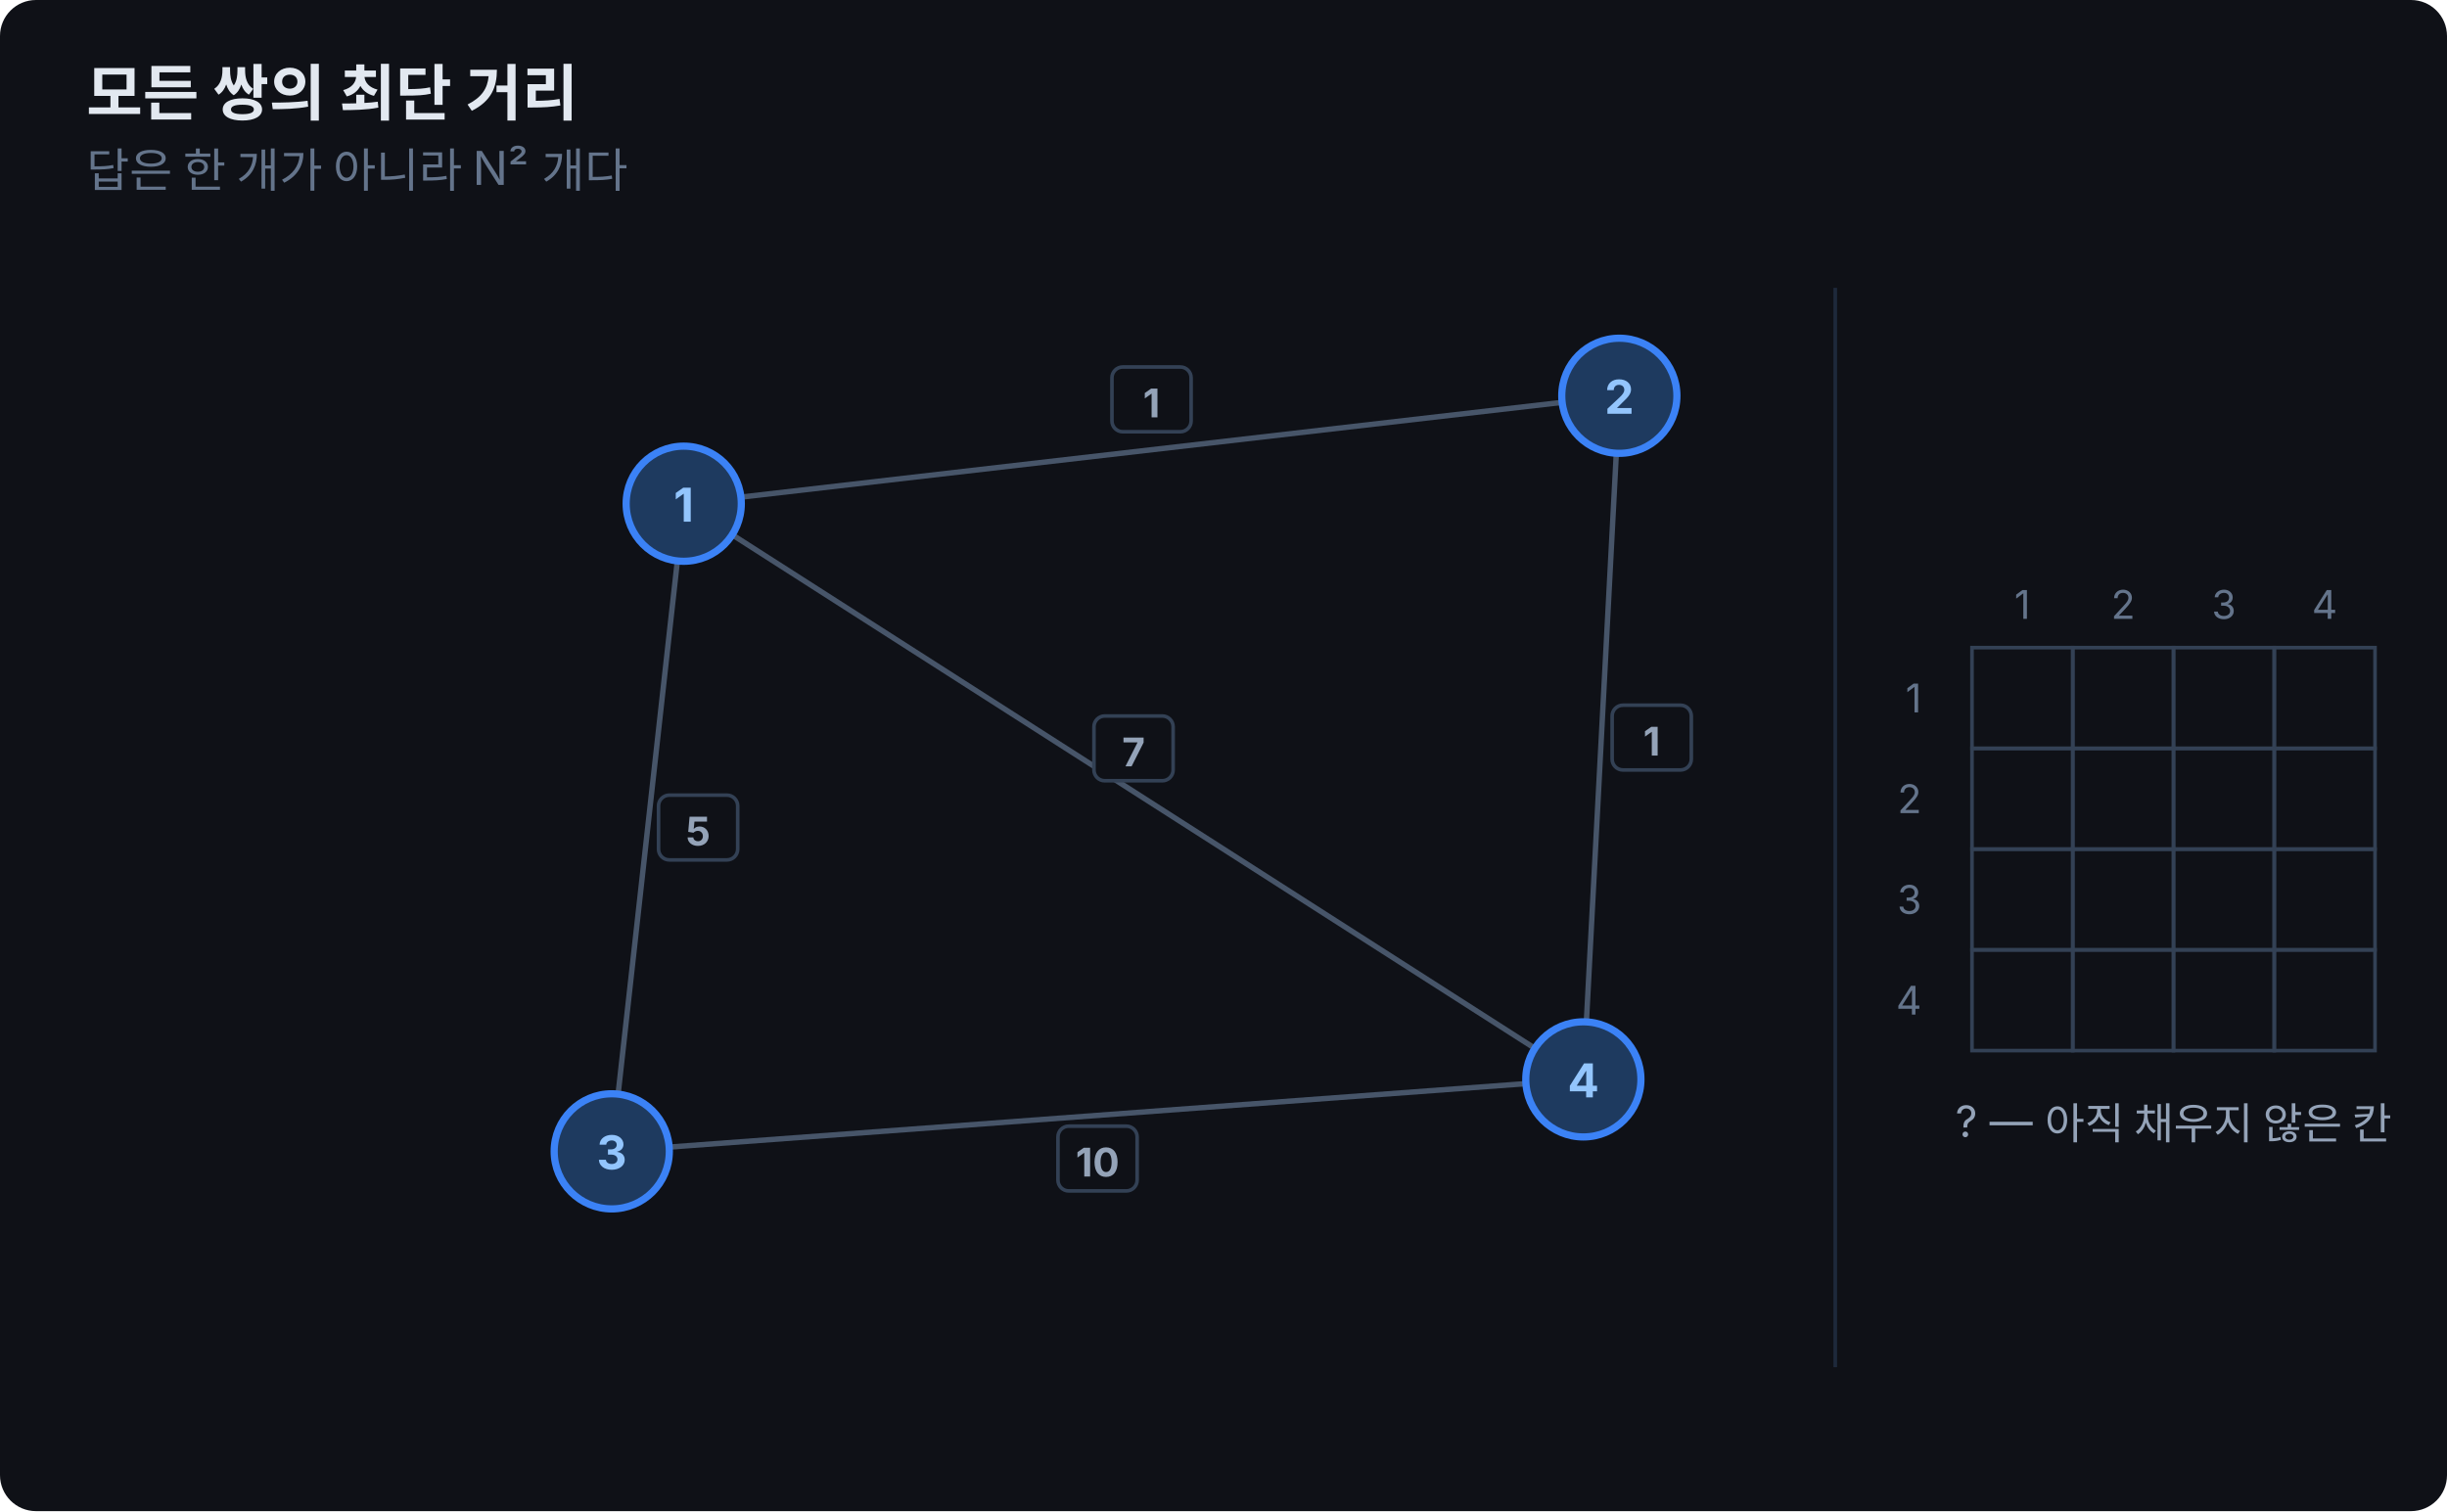
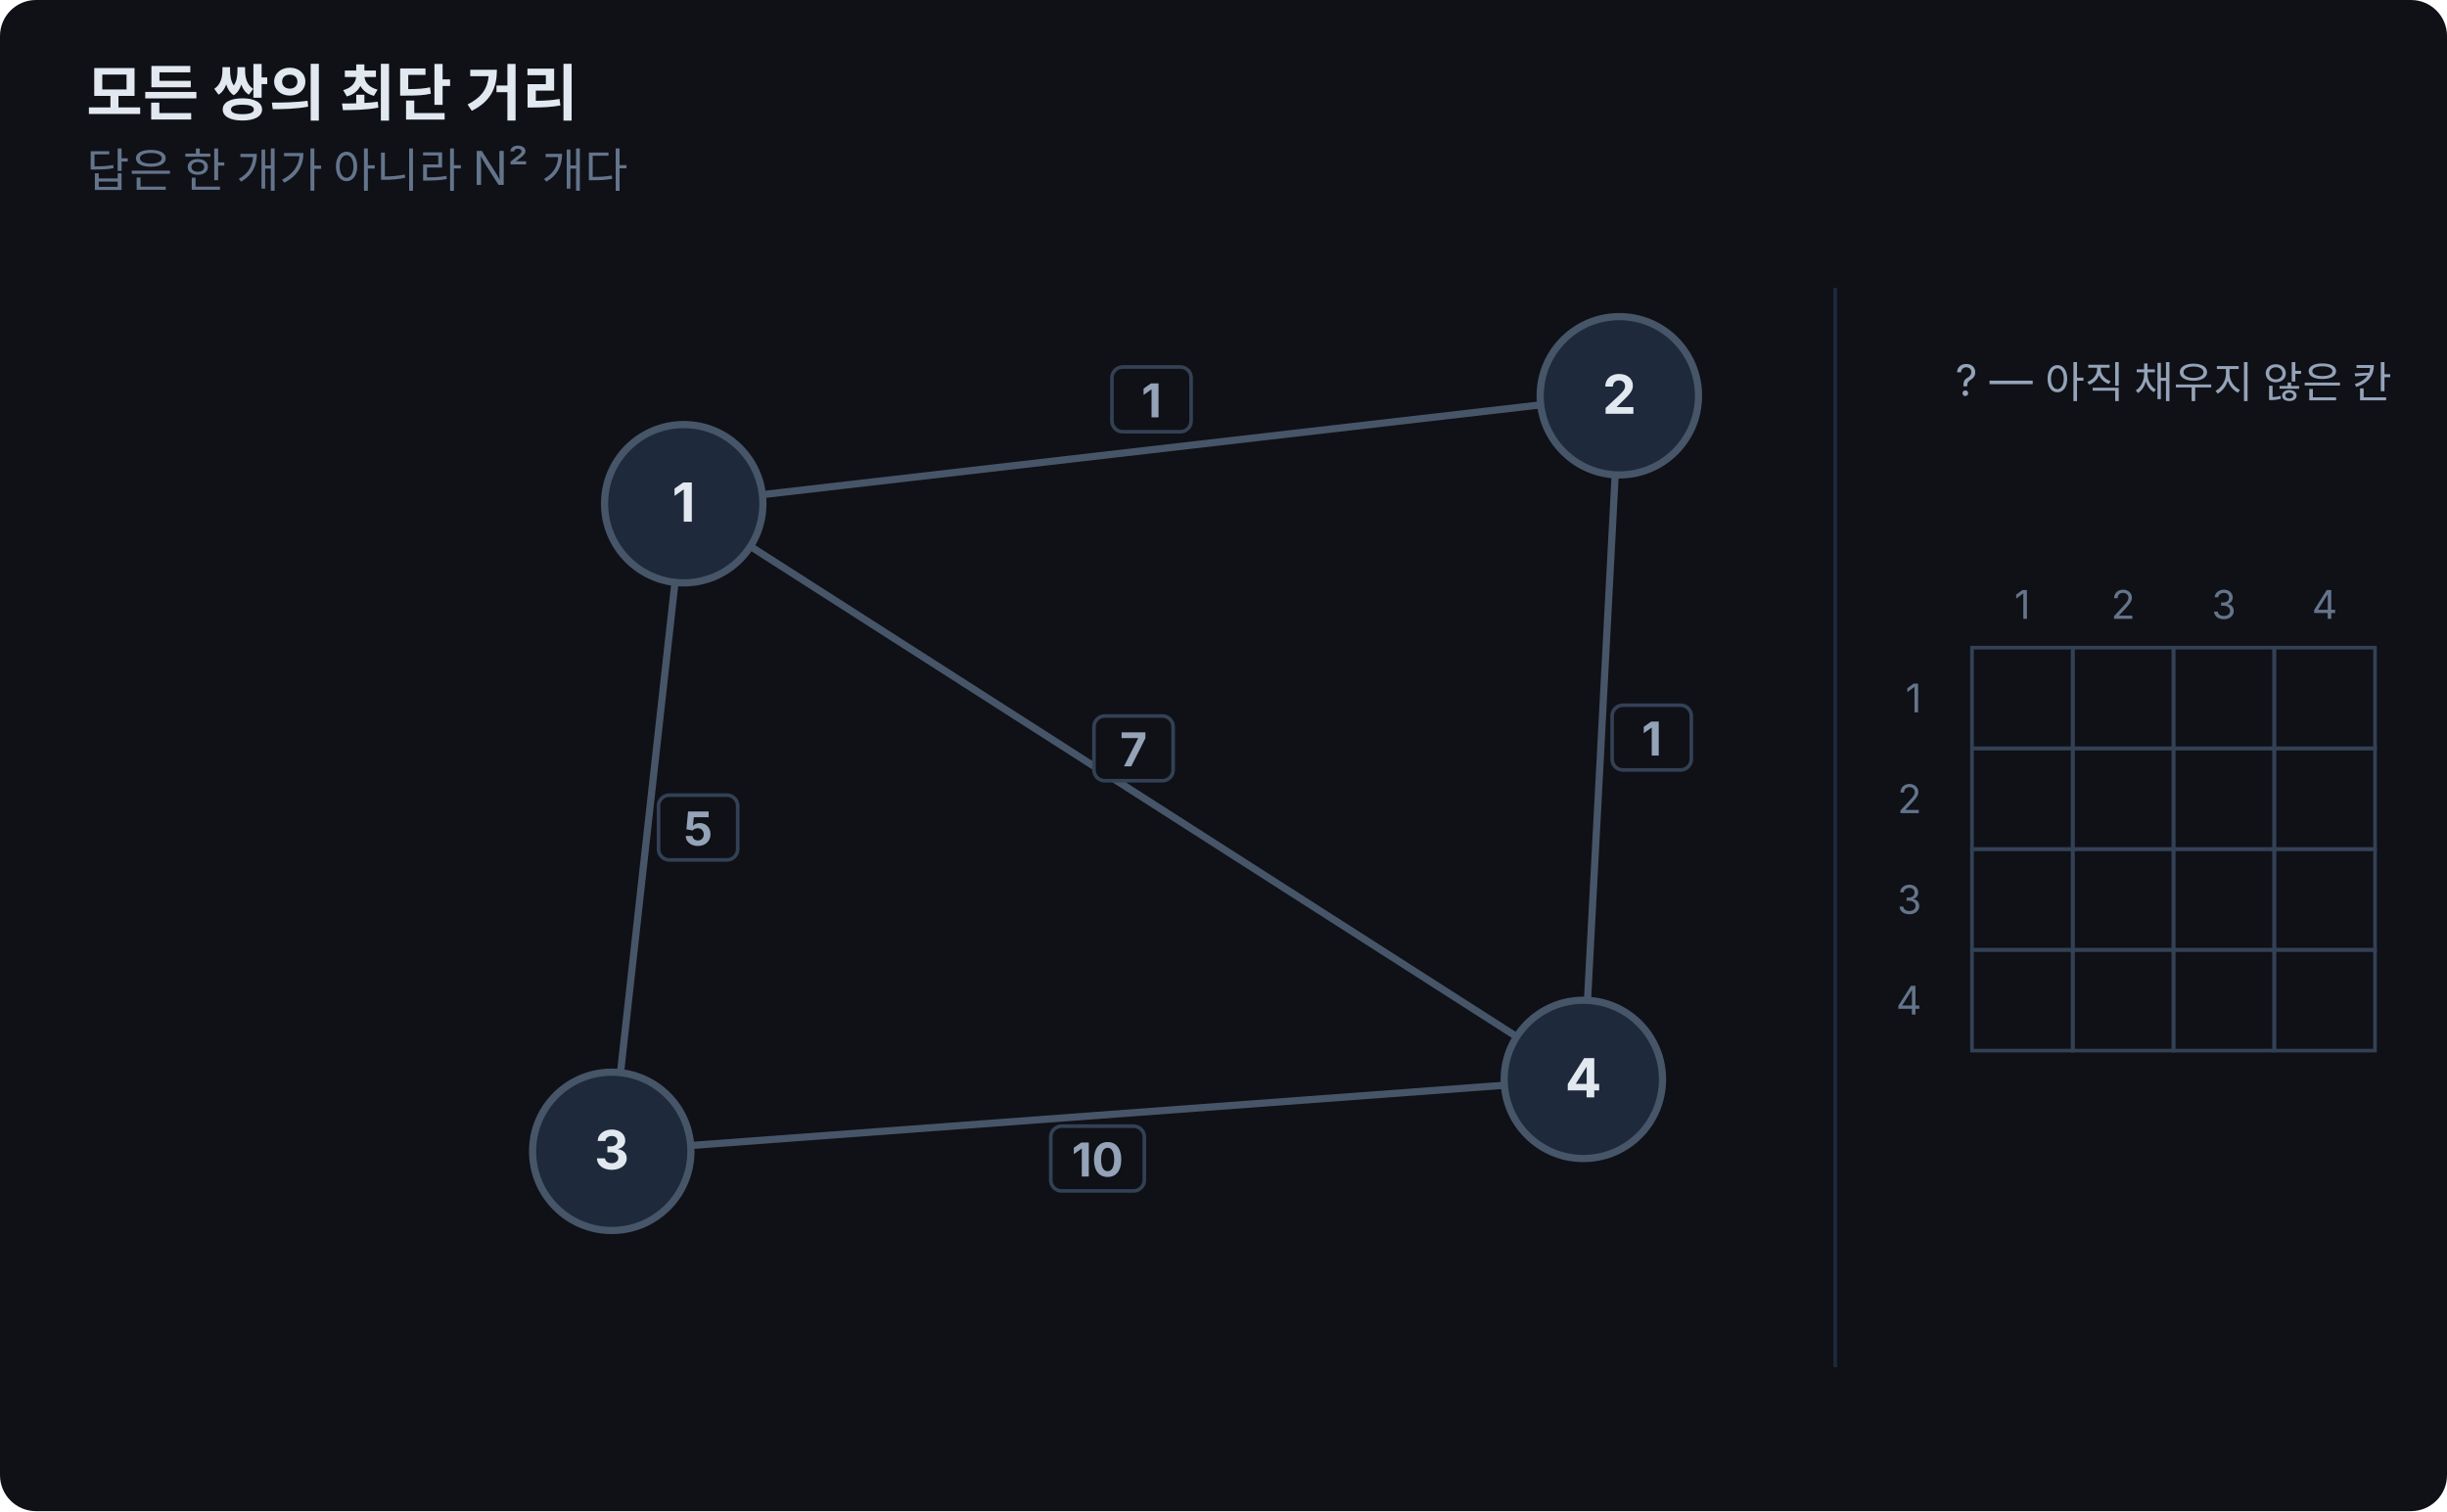
<svg xmlns="http://www.w3.org/2000/svg" viewBox="0 0 680 420" width="1020" height="630" font-family="system-ui,-apple-system,sans-serif">
  <rect width="680" height="420" rx="10" fill="#0f1117" />
  <text x="24" y="32" fill="#e2e8f0" font-size="17" font-weight="700">모든 쌍의 최단 거리</text>
  <text x="24" y="52" fill="#64748b" font-size="13">답은 한 개가 아니라 N² 개다</text>
  <line x1="510" y1="80" x2="510" y2="380" stroke="#1e293b" stroke-width="1" />
-   <line x1="190" y1="140" x2="450" y2="110" stroke="#475569" stroke-width="1.5" />
-   <line x1="190" y1="140" x2="170" y2="320" stroke="#475569" stroke-width="1.5" />
-   <line x1="190" y1="140" x2="440" y2="300" stroke="#475569" stroke-width="1.5" />
-   <line x1="450" y1="110" x2="440" y2="300" stroke="#475569" stroke-width="1.5" />
-   <line x1="170" y1="320" x2="440" y2="300" stroke="#475569" stroke-width="1.5" />
+   <line x1="190" y1="140" x2="450" y2="110" stroke="#475569" stroke-width="2" />
+   <line x1="190" y1="140" x2="170" y2="320" stroke="#475569" stroke-width="2" />
+   <line x1="190" y1="140" x2="440" y2="300" stroke="#475569" stroke-width="2" />
+   <line x1="450" y1="110" x2="440" y2="300" stroke="#475569" stroke-width="2" />
+   <line x1="170" y1="320" x2="440" y2="300" stroke="#475569" stroke-width="2" />
  <rect x="309" y="102" width="22" height="18" rx="3" fill="#0f1117" stroke="#334155" />
-   <text x="320" y="116" text-anchor="middle" fill="#94a3b8" font-size="11" font-weight="700">1</text>
+   <text x="320" y="116" text-anchor="middle" fill="#94a3b8" font-size="13" font-weight="700">1</text>
  <rect x="183" y="221" width="22" height="18" rx="3" fill="#0f1117" stroke="#334155" />
-   <text x="194" y="235" text-anchor="middle" fill="#94a3b8" font-size="11" font-weight="700">5</text>
+   <text x="194" y="235" text-anchor="middle" fill="#94a3b8" font-size="13" font-weight="700">5</text>
  <rect x="304" y="199" width="22" height="18" rx="3" fill="#0f1117" stroke="#334155" />
-   <text x="315" y="213" text-anchor="middle" fill="#94a3b8" font-size="11" font-weight="700">7</text>
+   <text x="315" y="213" text-anchor="middle" fill="#94a3b8" font-size="13" font-weight="700">7</text>
  <rect x="448" y="196" width="22" height="18" rx="3" fill="#0f1117" stroke="#334155" />
-   <text x="459" y="210" text-anchor="middle" fill="#94a3b8" font-size="11" font-weight="700">1</text>
-   <rect x="294" y="313" width="22" height="18" rx="3" fill="#0f1117" stroke="#334155" />
-   <text x="305" y="327" text-anchor="middle" fill="#94a3b8" font-size="11" font-weight="700">10</text>
-   <circle cx="190" cy="140" r="16" fill="#1e3a5f" stroke="#3b82f6" stroke-width="2" />
-   <text x="190" y="145" text-anchor="middle" fill="#93c5fd" font-size="13" font-weight="700">1</text>
-   <circle cx="450" cy="110" r="16" fill="#1e3a5f" stroke="#3b82f6" stroke-width="2" />
-   <text x="450" y="115" text-anchor="middle" fill="#93c5fd" font-size="13" font-weight="700">2</text>
-   <circle cx="170" cy="320" r="16" fill="#1e3a5f" stroke="#3b82f6" stroke-width="2" />
-   <text x="170" y="325" text-anchor="middle" fill="#93c5fd" font-size="13" font-weight="700">3</text>
-   <circle cx="440" cy="300" r="16" fill="#1e3a5f" stroke="#3b82f6" stroke-width="2" />
-   <text x="440" y="305" text-anchor="middle" fill="#93c5fd" font-size="13" font-weight="700">4</text>
+   <text x="459" y="210" text-anchor="middle" fill="#94a3b8" font-size="13" font-weight="700">1</text>
+   <rect x="292" y="313" width="26" height="18" rx="3" fill="#0f1117" stroke="#334155" />
+   <text x="305" y="327" text-anchor="middle" fill="#94a3b8" font-size="13" font-weight="700">10</text>
+   <circle cx="190" cy="140" r="22" fill="#1e293b" stroke="#475569" stroke-width="2" />
+   <text x="190" y="145" text-anchor="middle" fill="#e2e8f0" font-size="15" font-weight="700">1</text>
+   <circle cx="450" cy="110" r="22" fill="#1e293b" stroke="#475569" stroke-width="2" />
+   <text x="450" y="115" text-anchor="middle" fill="#e2e8f0" font-size="15" font-weight="700">2</text>
+   <circle cx="170" cy="320" r="22" fill="#1e293b" stroke="#475569" stroke-width="2" />
+   <text x="170" y="325" text-anchor="middle" fill="#e2e8f0" font-size="15" font-weight="700">3</text>
+   <circle cx="440" cy="300" r="22" fill="#1e293b" stroke="#475569" stroke-width="2" />
+   <text x="440" y="305" text-anchor="middle" fill="#e2e8f0" font-size="15" font-weight="700">4</text>
+   <text x="604" y="110" text-anchor="middle" fill="#94a3b8" font-size="12">? — 아직 채우지 않은 칸</text>
  <text x="562" y="172" text-anchor="middle" fill="#64748b" font-size="11">1</text>
  <text x="590" y="172" text-anchor="middle" fill="#64748b" font-size="11">2</text>
  <text x="618" y="172" text-anchor="middle" fill="#64748b" font-size="11">3</text>
  <text x="646" y="172" text-anchor="middle" fill="#64748b" font-size="11">4</text>
  <text x="534" y="198" text-anchor="end" fill="#64748b" font-size="11">1</text>
  <text x="534" y="226" text-anchor="end" fill="#64748b" font-size="11">2</text>
  <text x="534" y="254" text-anchor="end" fill="#64748b" font-size="11">3</text>
  <text x="534" y="282" text-anchor="end" fill="#64748b" font-size="11">4</text>
  <g fill="none" stroke="#334155" stroke-width="1">
    <rect x="548" y="180" width="28" height="28" />
    <rect x="576" y="180" width="28" height="28" />
    <rect x="604" y="180" width="28" height="28" />
    <rect x="632" y="180" width="28" height="28" />
    <rect x="548" y="208" width="28" height="28" />
    <rect x="576" y="208" width="28" height="28" />
    <rect x="604" y="208" width="28" height="28" />
    <rect x="632" y="208" width="28" height="28" />
    <rect x="548" y="236" width="28" height="28" />
    <rect x="576" y="236" width="28" height="28" />
    <rect x="604" y="236" width="28" height="28" />
    <rect x="632" y="236" width="28" height="28" />
    <rect x="548" y="264" width="28" height="28" />
    <rect x="576" y="264" width="28" height="28" />
    <rect x="604" y="264" width="28" height="28" />
    <rect x="632" y="264" width="28" height="28" />
  </g>
-   <text x="604" y="316" text-anchor="middle" fill="#94a3b8" font-size="12">? — 아직 채우지 않은 칸</text>
</svg>
